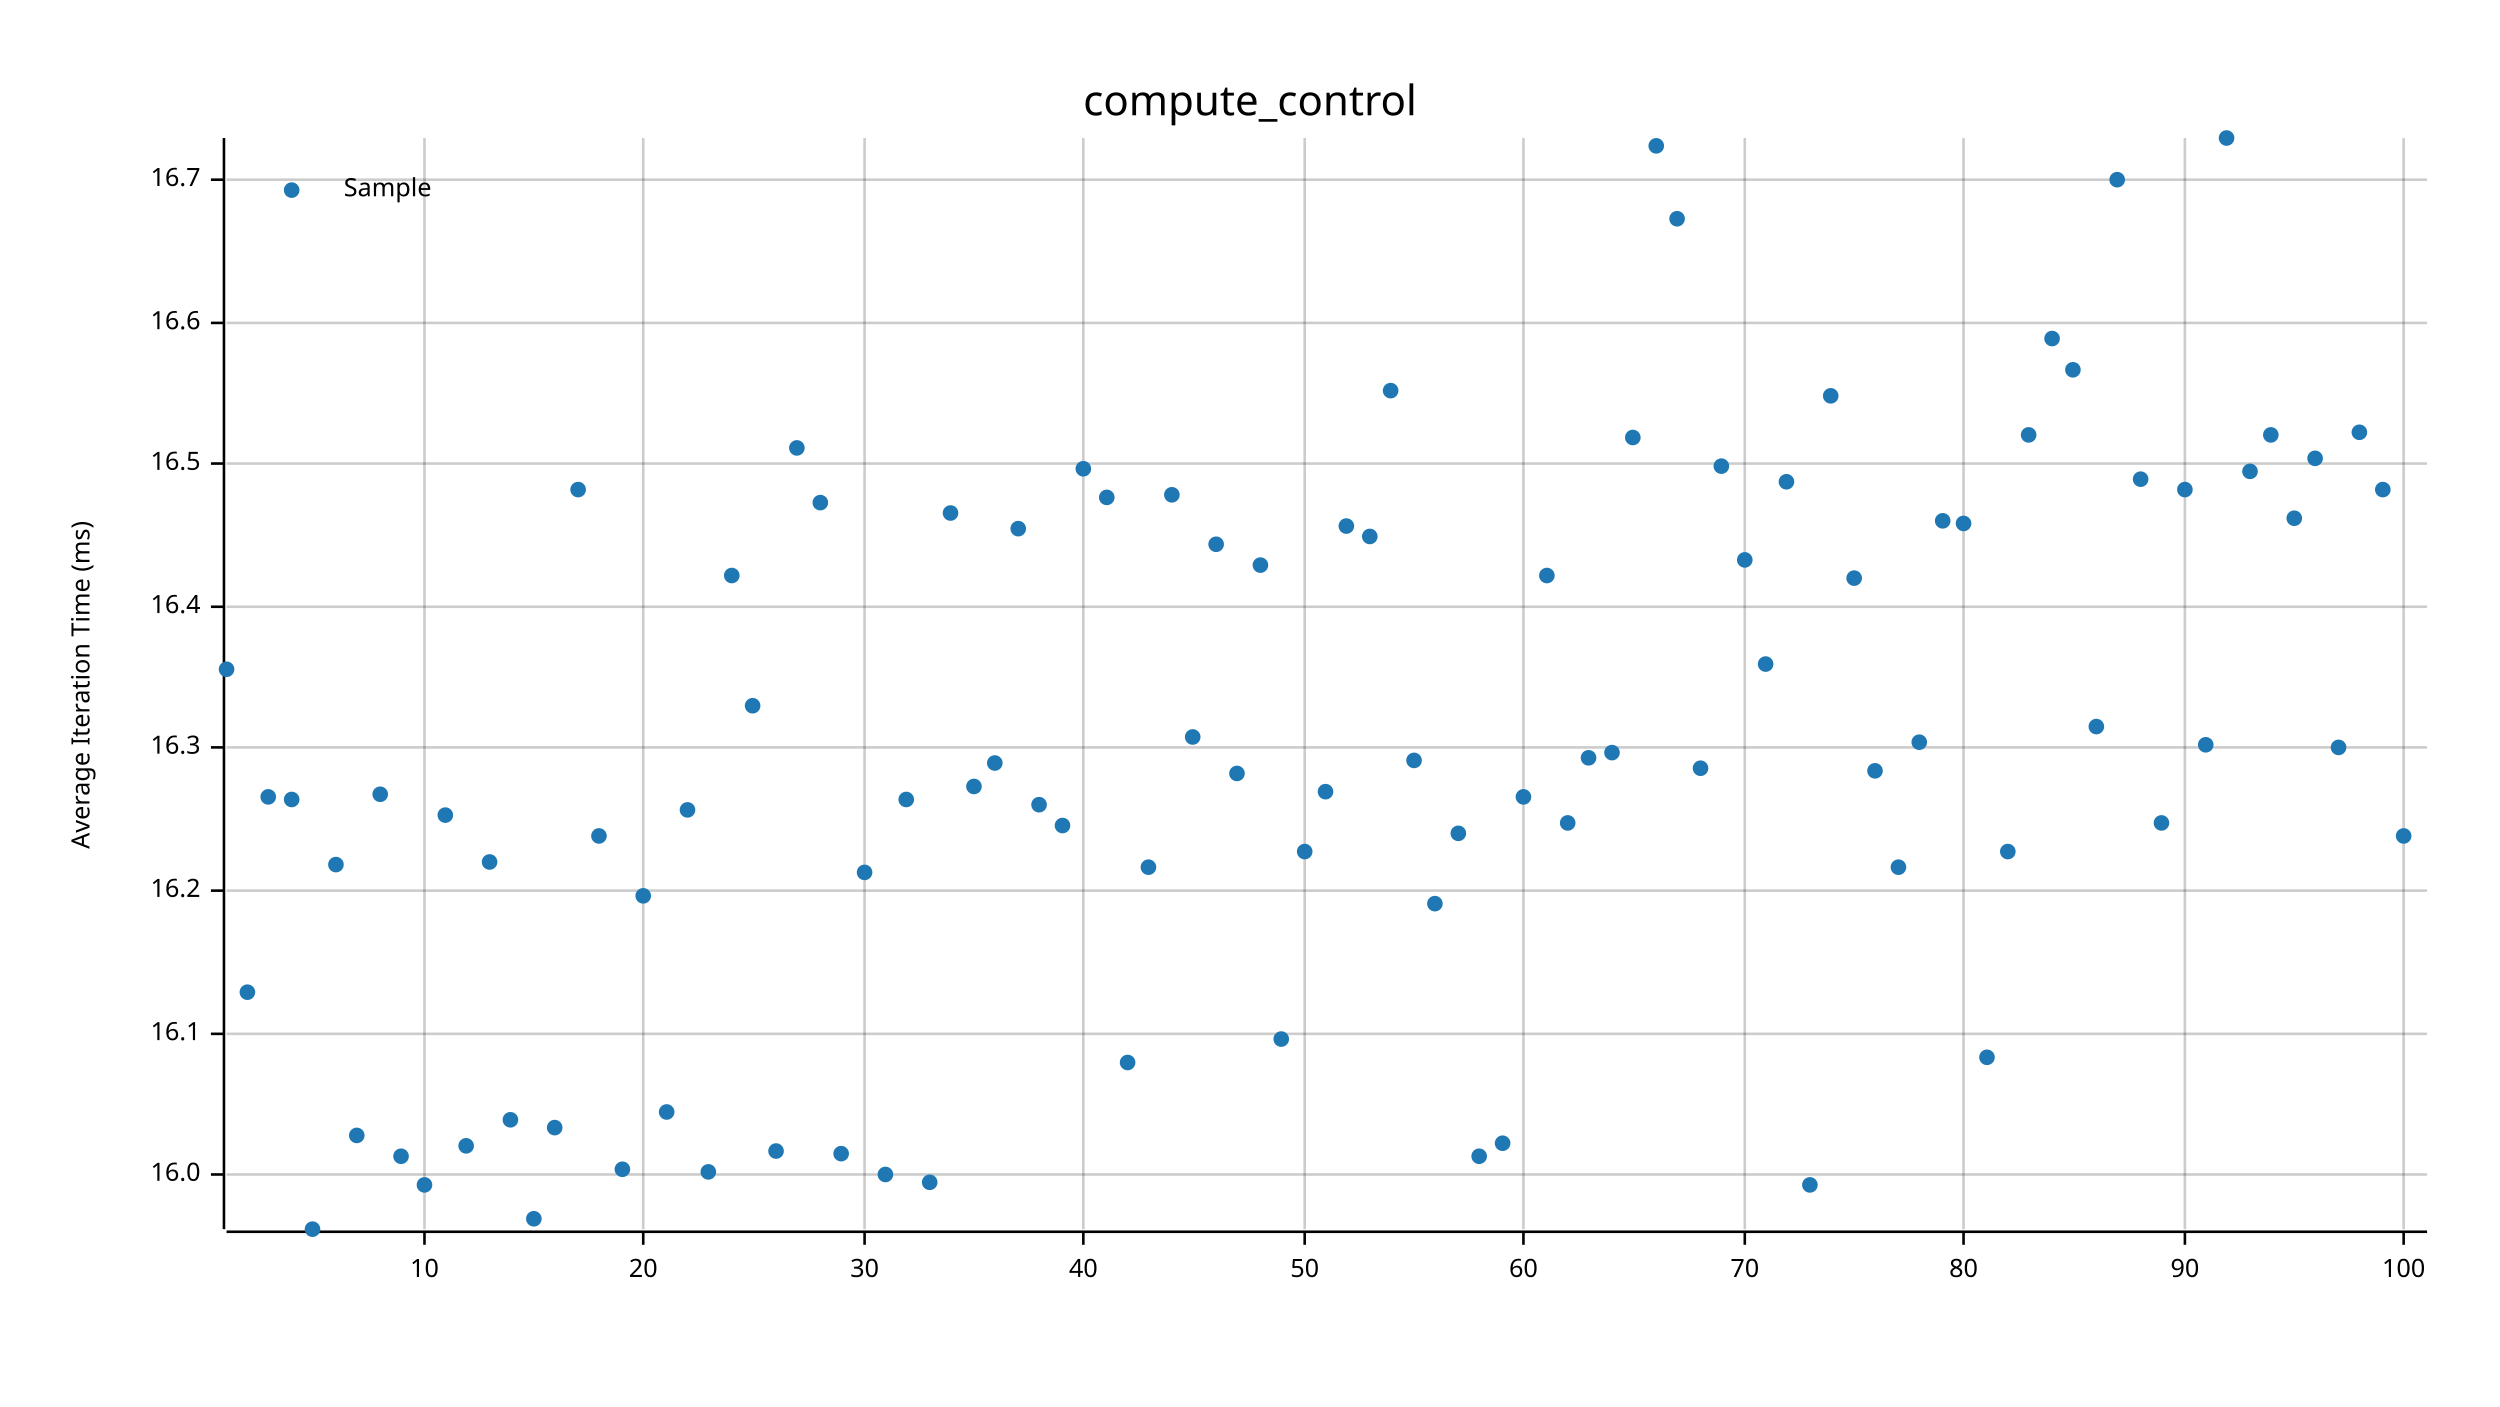
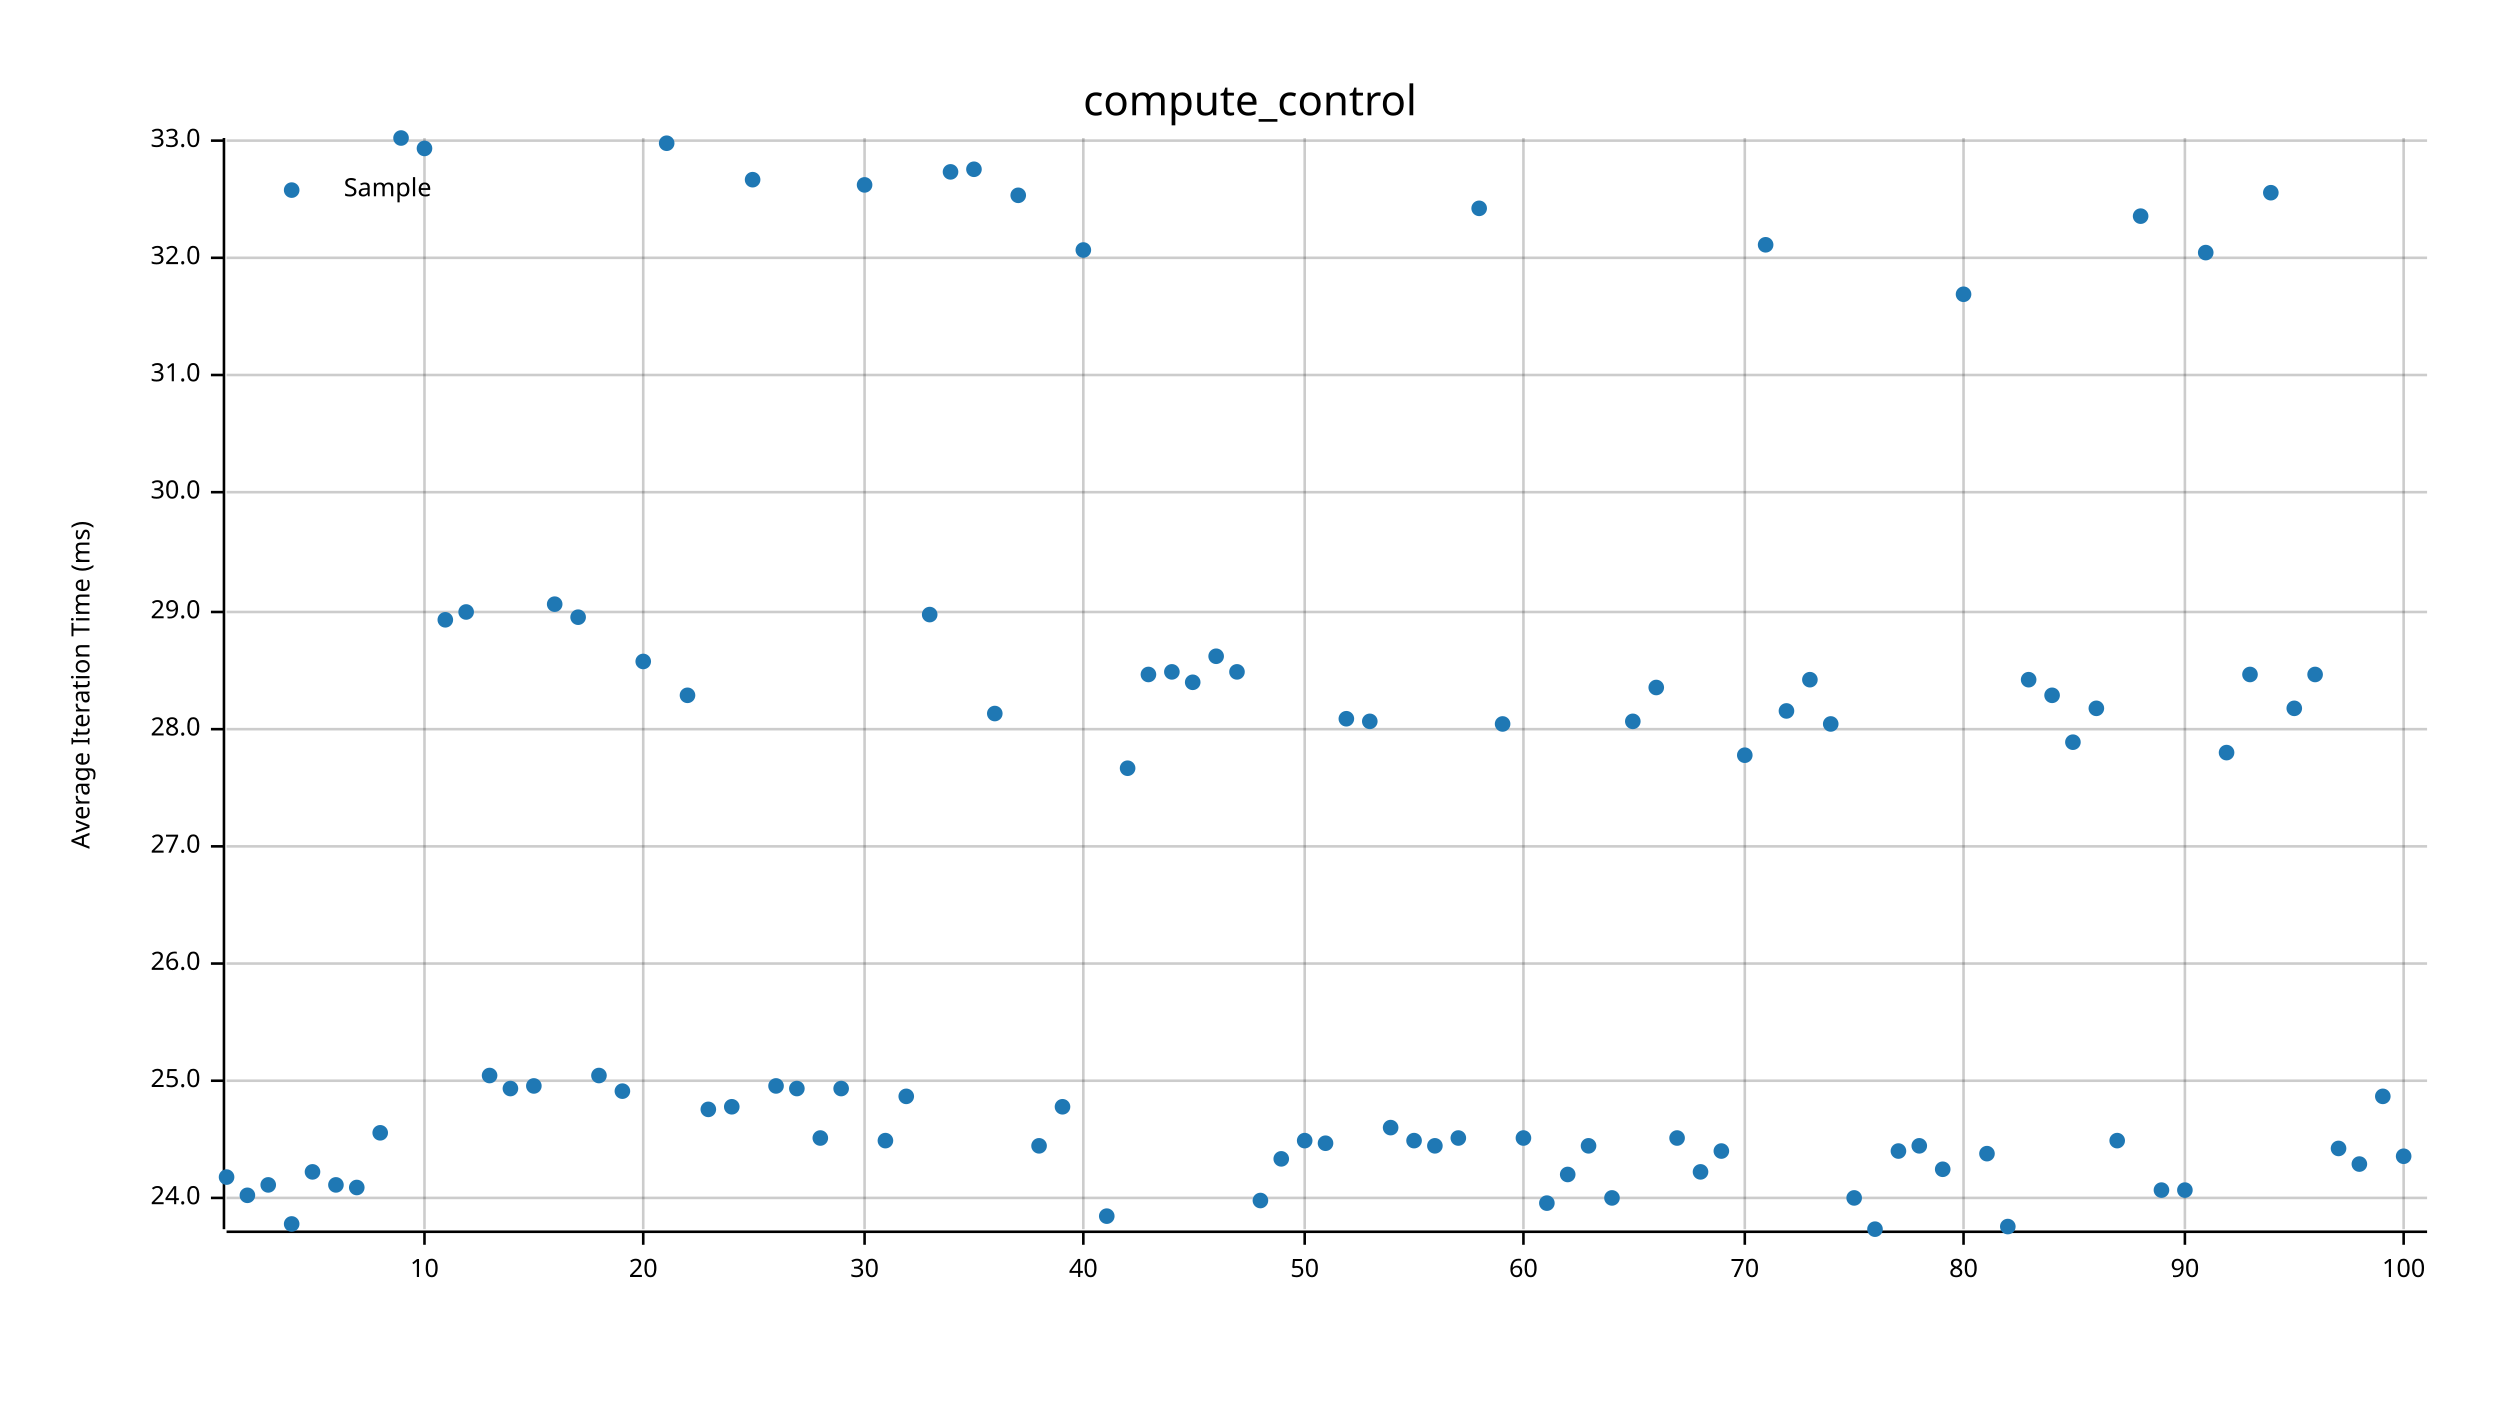
<svg xmlns="http://www.w3.org/2000/svg" width="960" height="540" viewBox="0 0 960 540">
  <text x="480" y="32" dy="0.76em" text-anchor="middle" font-family="sans-serif" font-size="16.129" opacity="1" fill="#000000">
compute_control
</text>
  <text x="27" y="263" dy="0.76em" text-anchor="middle" font-family="sans-serif" font-size="9.677" opacity="1" fill="#000000" transform="rotate(270, 27, 263)">
Average Iteration Time (ms)
</text>
  <line opacity="0.2" stroke="#000000" stroke-width="1" x1="163" y1="472" x2="163" y2="53" />
  <line opacity="0.2" stroke="#000000" stroke-width="1" x1="247" y1="472" x2="247" y2="53" />
  <line opacity="0.2" stroke="#000000" stroke-width="1" x1="332" y1="472" x2="332" y2="53" />
  <line opacity="0.2" stroke="#000000" stroke-width="1" x1="416" y1="472" x2="416" y2="53" />
  <line opacity="0.2" stroke="#000000" stroke-width="1" x1="501" y1="472" x2="501" y2="53" />
  <line opacity="0.2" stroke="#000000" stroke-width="1" x1="585" y1="472" x2="585" y2="53" />
  <line opacity="0.2" stroke="#000000" stroke-width="1" x1="670" y1="472" x2="670" y2="53" />
  <line opacity="0.2" stroke="#000000" stroke-width="1" x1="754" y1="472" x2="754" y2="53" />
  <line opacity="0.2" stroke="#000000" stroke-width="1" x1="839" y1="472" x2="839" y2="53" />
  <line opacity="0.2" stroke="#000000" stroke-width="1" x1="923" y1="472" x2="923" y2="53" />
-   <line opacity="0.2" stroke="#000000" stroke-width="1" x1="87" y1="451" x2="932" y2="451" />
-   <line opacity="0.2" stroke="#000000" stroke-width="1" x1="87" y1="397" x2="932" y2="397" />
-   <line opacity="0.2" stroke="#000000" stroke-width="1" x1="87" y1="342" x2="932" y2="342" />
-   <line opacity="0.2" stroke="#000000" stroke-width="1" x1="87" y1="287" x2="932" y2="287" />
-   <line opacity="0.2" stroke="#000000" stroke-width="1" x1="87" y1="233" x2="932" y2="233" />
-   <line opacity="0.2" stroke="#000000" stroke-width="1" x1="87" y1="178" x2="932" y2="178" />
-   <line opacity="0.2" stroke="#000000" stroke-width="1" x1="87" y1="124" x2="932" y2="124" />
-   <line opacity="0.2" stroke="#000000" stroke-width="1" x1="87" y1="69" x2="932" y2="69" />
+   <line opacity="0.2" stroke="#000000" stroke-width="1" x1="87" y1="460" x2="932" y2="460" />
+   <line opacity="0.2" stroke="#000000" stroke-width="1" x1="87" y1="415" x2="932" y2="415" />
+   <line opacity="0.2" stroke="#000000" stroke-width="1" x1="87" y1="370" x2="932" y2="370" />
+   <line opacity="0.2" stroke="#000000" stroke-width="1" x1="87" y1="325" x2="932" y2="325" />
+   <line opacity="0.2" stroke="#000000" stroke-width="1" x1="87" y1="280" x2="932" y2="280" />
+   <line opacity="0.2" stroke="#000000" stroke-width="1" x1="87" y1="235" x2="932" y2="235" />
+   <line opacity="0.2" stroke="#000000" stroke-width="1" x1="87" y1="189" x2="932" y2="189" />
+   <line opacity="0.2" stroke="#000000" stroke-width="1" x1="87" y1="144" x2="932" y2="144" />
+   <line opacity="0.2" stroke="#000000" stroke-width="1" x1="87" y1="99" x2="932" y2="99" />
+   <line opacity="0.2" stroke="#000000" stroke-width="1" x1="87" y1="54" x2="932" y2="54" />
  <polyline fill="none" opacity="1" stroke="#000000" stroke-width="1" points="86,53 86,472 " />
-   <text x="77" y="451" dy="0.5ex" text-anchor="end" font-family="sans-serif" font-size="9.677" opacity="1" fill="#000000">
- 16.0
- </text>
-   <polyline fill="none" opacity="1" stroke="#000000" stroke-width="1" points="81,451 86,451 " />
-   <text x="77" y="397" dy="0.5ex" text-anchor="end" font-family="sans-serif" font-size="9.677" opacity="1" fill="#000000">
- 16.1
- </text>
-   <polyline fill="none" opacity="1" stroke="#000000" stroke-width="1" points="81,397 86,397 " />
-   <text x="77" y="342" dy="0.5ex" text-anchor="end" font-family="sans-serif" font-size="9.677" opacity="1" fill="#000000">
- 16.2
- </text>
-   <polyline fill="none" opacity="1" stroke="#000000" stroke-width="1" points="81,342 86,342 " />
-   <text x="77" y="287" dy="0.5ex" text-anchor="end" font-family="sans-serif" font-size="9.677" opacity="1" fill="#000000">
- 16.3
- </text>
-   <polyline fill="none" opacity="1" stroke="#000000" stroke-width="1" points="81,287 86,287 " />
-   <text x="77" y="233" dy="0.5ex" text-anchor="end" font-family="sans-serif" font-size="9.677" opacity="1" fill="#000000">
- 16.4
- </text>
-   <polyline fill="none" opacity="1" stroke="#000000" stroke-width="1" points="81,233 86,233 " />
-   <text x="77" y="178" dy="0.5ex" text-anchor="end" font-family="sans-serif" font-size="9.677" opacity="1" fill="#000000">
- 16.5
- </text>
-   <polyline fill="none" opacity="1" stroke="#000000" stroke-width="1" points="81,178 86,178 " />
-   <text x="77" y="124" dy="0.5ex" text-anchor="end" font-family="sans-serif" font-size="9.677" opacity="1" fill="#000000">
- 16.6
- </text>
-   <polyline fill="none" opacity="1" stroke="#000000" stroke-width="1" points="81,124 86,124 " />
-   <text x="77" y="69" dy="0.5ex" text-anchor="end" font-family="sans-serif" font-size="9.677" opacity="1" fill="#000000">
- 16.7
- </text>
-   <polyline fill="none" opacity="1" stroke="#000000" stroke-width="1" points="81,69 86,69 " />
+   <text x="77" y="460" dy="0.5ex" text-anchor="end" font-family="sans-serif" font-size="9.677" opacity="1" fill="#000000">
+ 24.0
+ </text>
+   <polyline fill="none" opacity="1" stroke="#000000" stroke-width="1" points="81,460 86,460 " />
+   <text x="77" y="415" dy="0.5ex" text-anchor="end" font-family="sans-serif" font-size="9.677" opacity="1" fill="#000000">
+ 25.0
+ </text>
+   <polyline fill="none" opacity="1" stroke="#000000" stroke-width="1" points="81,415 86,415 " />
+   <text x="77" y="370" dy="0.5ex" text-anchor="end" font-family="sans-serif" font-size="9.677" opacity="1" fill="#000000">
+ 26.0
+ </text>
+   <polyline fill="none" opacity="1" stroke="#000000" stroke-width="1" points="81,370 86,370 " />
+   <text x="77" y="325" dy="0.5ex" text-anchor="end" font-family="sans-serif" font-size="9.677" opacity="1" fill="#000000">
+ 27.0
+ </text>
+   <polyline fill="none" opacity="1" stroke="#000000" stroke-width="1" points="81,325 86,325 " />
+   <text x="77" y="280" dy="0.5ex" text-anchor="end" font-family="sans-serif" font-size="9.677" opacity="1" fill="#000000">
+ 28.0
+ </text>
+   <polyline fill="none" opacity="1" stroke="#000000" stroke-width="1" points="81,280 86,280 " />
+   <text x="77" y="235" dy="0.5ex" text-anchor="end" font-family="sans-serif" font-size="9.677" opacity="1" fill="#000000">
+ 29.0
+ </text>
+   <polyline fill="none" opacity="1" stroke="#000000" stroke-width="1" points="81,235 86,235 " />
+   <text x="77" y="189" dy="0.5ex" text-anchor="end" font-family="sans-serif" font-size="9.677" opacity="1" fill="#000000">
+ 30.0
+ </text>
+   <polyline fill="none" opacity="1" stroke="#000000" stroke-width="1" points="81,189 86,189 " />
+   <text x="77" y="144" dy="0.5ex" text-anchor="end" font-family="sans-serif" font-size="9.677" opacity="1" fill="#000000">
+ 31.0
+ </text>
+   <polyline fill="none" opacity="1" stroke="#000000" stroke-width="1" points="81,144 86,144 " />
+   <text x="77" y="99" dy="0.5ex" text-anchor="end" font-family="sans-serif" font-size="9.677" opacity="1" fill="#000000">
+ 32.0
+ </text>
+   <polyline fill="none" opacity="1" stroke="#000000" stroke-width="1" points="81,99 86,99 " />
+   <text x="77" y="54" dy="0.5ex" text-anchor="end" font-family="sans-serif" font-size="9.677" opacity="1" fill="#000000">
+ 33.0
+ </text>
+   <polyline fill="none" opacity="1" stroke="#000000" stroke-width="1" points="81,54 86,54 " />
  <polyline fill="none" opacity="1" stroke="#000000" stroke-width="1" points="87,473 932,473 " />
  <text x="163" y="483" dy="0.76em" text-anchor="middle" font-family="sans-serif" font-size="9.677" opacity="1" fill="#000000">
10
</text>
  <polyline fill="none" opacity="1" stroke="#000000" stroke-width="1" points="163,473 163,478 " />
  <text x="247" y="483" dy="0.76em" text-anchor="middle" font-family="sans-serif" font-size="9.677" opacity="1" fill="#000000">
20
</text>
  <polyline fill="none" opacity="1" stroke="#000000" stroke-width="1" points="247,473 247,478 " />
  <text x="332" y="483" dy="0.76em" text-anchor="middle" font-family="sans-serif" font-size="9.677" opacity="1" fill="#000000">
30
</text>
  <polyline fill="none" opacity="1" stroke="#000000" stroke-width="1" points="332,473 332,478 " />
  <text x="416" y="483" dy="0.76em" text-anchor="middle" font-family="sans-serif" font-size="9.677" opacity="1" fill="#000000">
40
</text>
  <polyline fill="none" opacity="1" stroke="#000000" stroke-width="1" points="416,473 416,478 " />
  <text x="501" y="483" dy="0.76em" text-anchor="middle" font-family="sans-serif" font-size="9.677" opacity="1" fill="#000000">
50
</text>
  <polyline fill="none" opacity="1" stroke="#000000" stroke-width="1" points="501,473 501,478 " />
  <text x="585" y="483" dy="0.76em" text-anchor="middle" font-family="sans-serif" font-size="9.677" opacity="1" fill="#000000">
60
</text>
  <polyline fill="none" opacity="1" stroke="#000000" stroke-width="1" points="585,473 585,478 " />
  <text x="670" y="483" dy="0.76em" text-anchor="middle" font-family="sans-serif" font-size="9.677" opacity="1" fill="#000000">
70
</text>
  <polyline fill="none" opacity="1" stroke="#000000" stroke-width="1" points="670,473 670,478 " />
  <text x="754" y="483" dy="0.76em" text-anchor="middle" font-family="sans-serif" font-size="9.677" opacity="1" fill="#000000">
80
</text>
  <polyline fill="none" opacity="1" stroke="#000000" stroke-width="1" points="754,473 754,478 " />
  <text x="839" y="483" dy="0.76em" text-anchor="middle" font-family="sans-serif" font-size="9.677" opacity="1" fill="#000000">
90
</text>
  <polyline fill="none" opacity="1" stroke="#000000" stroke-width="1" points="839,473 839,478 " />
  <text x="923" y="483" dy="0.76em" text-anchor="middle" font-family="sans-serif" font-size="9.677" opacity="1" fill="#000000">
100
</text>
  <polyline fill="none" opacity="1" stroke="#000000" stroke-width="1" points="923,473 923,478 " />
-   <circle cx="87" cy="257" r="3" opacity="1" fill="#1F78B4" stroke="none" stroke-width="1" />
-   <circle cx="95" cy="381" r="3" opacity="1" fill="#1F78B4" stroke="none" stroke-width="1" />
-   <circle cx="103" cy="306" r="3" opacity="1" fill="#1F78B4" stroke="none" stroke-width="1" />
-   <circle cx="112" cy="307" r="3" opacity="1" fill="#1F78B4" stroke="none" stroke-width="1" />
-   <circle cx="120" cy="472" r="3" opacity="1" fill="#1F78B4" stroke="none" stroke-width="1" />
-   <circle cx="129" cy="332" r="3" opacity="1" fill="#1F78B4" stroke="none" stroke-width="1" />
-   <circle cx="137" cy="436" r="3" opacity="1" fill="#1F78B4" stroke="none" stroke-width="1" />
-   <circle cx="146" cy="305" r="3" opacity="1" fill="#1F78B4" stroke="none" stroke-width="1" />
-   <circle cx="154" cy="444" r="3" opacity="1" fill="#1F78B4" stroke="none" stroke-width="1" />
-   <circle cx="163" cy="455" r="3" opacity="1" fill="#1F78B4" stroke="none" stroke-width="1" />
-   <circle cx="171" cy="313" r="3" opacity="1" fill="#1F78B4" stroke="none" stroke-width="1" />
-   <circle cx="179" cy="440" r="3" opacity="1" fill="#1F78B4" stroke="none" stroke-width="1" />
-   <circle cx="188" cy="331" r="3" opacity="1" fill="#1F78B4" stroke="none" stroke-width="1" />
-   <circle cx="196" cy="430" r="3" opacity="1" fill="#1F78B4" stroke="none" stroke-width="1" />
-   <circle cx="205" cy="468" r="3" opacity="1" fill="#1F78B4" stroke="none" stroke-width="1" />
-   <circle cx="213" cy="433" r="3" opacity="1" fill="#1F78B4" stroke="none" stroke-width="1" />
-   <circle cx="222" cy="188" r="3" opacity="1" fill="#1F78B4" stroke="none" stroke-width="1" />
-   <circle cx="230" cy="321" r="3" opacity="1" fill="#1F78B4" stroke="none" stroke-width="1" />
-   <circle cx="239" cy="449" r="3" opacity="1" fill="#1F78B4" stroke="none" stroke-width="1" />
-   <circle cx="247" cy="344" r="3" opacity="1" fill="#1F78B4" stroke="none" stroke-width="1" />
-   <circle cx="256" cy="427" r="3" opacity="1" fill="#1F78B4" stroke="none" stroke-width="1" />
-   <circle cx="264" cy="311" r="3" opacity="1" fill="#1F78B4" stroke="none" stroke-width="1" />
-   <circle cx="272" cy="450" r="3" opacity="1" fill="#1F78B4" stroke="none" stroke-width="1" />
-   <circle cx="281" cy="221" r="3" opacity="1" fill="#1F78B4" stroke="none" stroke-width="1" />
-   <circle cx="289" cy="271" r="3" opacity="1" fill="#1F78B4" stroke="none" stroke-width="1" />
-   <circle cx="298" cy="442" r="3" opacity="1" fill="#1F78B4" stroke="none" stroke-width="1" />
-   <circle cx="306" cy="172" r="3" opacity="1" fill="#1F78B4" stroke="none" stroke-width="1" />
-   <circle cx="315" cy="193" r="3" opacity="1" fill="#1F78B4" stroke="none" stroke-width="1" />
-   <circle cx="323" cy="443" r="3" opacity="1" fill="#1F78B4" stroke="none" stroke-width="1" />
-   <circle cx="332" cy="335" r="3" opacity="1" fill="#1F78B4" stroke="none" stroke-width="1" />
-   <circle cx="340" cy="451" r="3" opacity="1" fill="#1F78B4" stroke="none" stroke-width="1" />
-   <circle cx="348" cy="307" r="3" opacity="1" fill="#1F78B4" stroke="none" stroke-width="1" />
-   <circle cx="357" cy="454" r="3" opacity="1" fill="#1F78B4" stroke="none" stroke-width="1" />
-   <circle cx="365" cy="197" r="3" opacity="1" fill="#1F78B4" stroke="none" stroke-width="1" />
-   <circle cx="374" cy="302" r="3" opacity="1" fill="#1F78B4" stroke="none" stroke-width="1" />
-   <circle cx="382" cy="293" r="3" opacity="1" fill="#1F78B4" stroke="none" stroke-width="1" />
-   <circle cx="391" cy="203" r="3" opacity="1" fill="#1F78B4" stroke="none" stroke-width="1" />
-   <circle cx="399" cy="309" r="3" opacity="1" fill="#1F78B4" stroke="none" stroke-width="1" />
-   <circle cx="408" cy="317" r="3" opacity="1" fill="#1F78B4" stroke="none" stroke-width="1" />
-   <circle cx="416" cy="180" r="3" opacity="1" fill="#1F78B4" stroke="none" stroke-width="1" />
-   <circle cx="425" cy="191" r="3" opacity="1" fill="#1F78B4" stroke="none" stroke-width="1" />
-   <circle cx="433" cy="408" r="3" opacity="1" fill="#1F78B4" stroke="none" stroke-width="1" />
-   <circle cx="441" cy="333" r="3" opacity="1" fill="#1F78B4" stroke="none" stroke-width="1" />
-   <circle cx="450" cy="190" r="3" opacity="1" fill="#1F78B4" stroke="none" stroke-width="1" />
-   <circle cx="458" cy="283" r="3" opacity="1" fill="#1F78B4" stroke="none" stroke-width="1" />
-   <circle cx="467" cy="209" r="3" opacity="1" fill="#1F78B4" stroke="none" stroke-width="1" />
-   <circle cx="475" cy="297" r="3" opacity="1" fill="#1F78B4" stroke="none" stroke-width="1" />
-   <circle cx="484" cy="217" r="3" opacity="1" fill="#1F78B4" stroke="none" stroke-width="1" />
-   <circle cx="492" cy="399" r="3" opacity="1" fill="#1F78B4" stroke="none" stroke-width="1" />
-   <circle cx="501" cy="327" r="3" opacity="1" fill="#1F78B4" stroke="none" stroke-width="1" />
-   <circle cx="509" cy="304" r="3" opacity="1" fill="#1F78B4" stroke="none" stroke-width="1" />
-   <circle cx="517" cy="202" r="3" opacity="1" fill="#1F78B4" stroke="none" stroke-width="1" />
-   <circle cx="526" cy="206" r="3" opacity="1" fill="#1F78B4" stroke="none" stroke-width="1" />
-   <circle cx="534" cy="150" r="3" opacity="1" fill="#1F78B4" stroke="none" stroke-width="1" />
-   <circle cx="543" cy="292" r="3" opacity="1" fill="#1F78B4" stroke="none" stroke-width="1" />
-   <circle cx="551" cy="347" r="3" opacity="1" fill="#1F78B4" stroke="none" stroke-width="1" />
-   <circle cx="560" cy="320" r="3" opacity="1" fill="#1F78B4" stroke="none" stroke-width="1" />
-   <circle cx="568" cy="444" r="3" opacity="1" fill="#1F78B4" stroke="none" stroke-width="1" />
-   <circle cx="577" cy="439" r="3" opacity="1" fill="#1F78B4" stroke="none" stroke-width="1" />
-   <circle cx="585" cy="306" r="3" opacity="1" fill="#1F78B4" stroke="none" stroke-width="1" />
-   <circle cx="594" cy="221" r="3" opacity="1" fill="#1F78B4" stroke="none" stroke-width="1" />
-   <circle cx="602" cy="316" r="3" opacity="1" fill="#1F78B4" stroke="none" stroke-width="1" />
-   <circle cx="610" cy="291" r="3" opacity="1" fill="#1F78B4" stroke="none" stroke-width="1" />
-   <circle cx="619" cy="289" r="3" opacity="1" fill="#1F78B4" stroke="none" stroke-width="1" />
-   <circle cx="627" cy="168" r="3" opacity="1" fill="#1F78B4" stroke="none" stroke-width="1" />
-   <circle cx="636" cy="56" r="3" opacity="1" fill="#1F78B4" stroke="none" stroke-width="1" />
-   <circle cx="644" cy="84" r="3" opacity="1" fill="#1F78B4" stroke="none" stroke-width="1" />
-   <circle cx="653" cy="295" r="3" opacity="1" fill="#1F78B4" stroke="none" stroke-width="1" />
-   <circle cx="661" cy="179" r="3" opacity="1" fill="#1F78B4" stroke="none" stroke-width="1" />
-   <circle cx="670" cy="215" r="3" opacity="1" fill="#1F78B4" stroke="none" stroke-width="1" />
-   <circle cx="678" cy="255" r="3" opacity="1" fill="#1F78B4" stroke="none" stroke-width="1" />
-   <circle cx="686" cy="185" r="3" opacity="1" fill="#1F78B4" stroke="none" stroke-width="1" />
-   <circle cx="695" cy="455" r="3" opacity="1" fill="#1F78B4" stroke="none" stroke-width="1" />
-   <circle cx="703" cy="152" r="3" opacity="1" fill="#1F78B4" stroke="none" stroke-width="1" />
-   <circle cx="712" cy="222" r="3" opacity="1" fill="#1F78B4" stroke="none" stroke-width="1" />
-   <circle cx="720" cy="296" r="3" opacity="1" fill="#1F78B4" stroke="none" stroke-width="1" />
-   <circle cx="729" cy="333" r="3" opacity="1" fill="#1F78B4" stroke="none" stroke-width="1" />
-   <circle cx="737" cy="285" r="3" opacity="1" fill="#1F78B4" stroke="none" stroke-width="1" />
-   <circle cx="746" cy="200" r="3" opacity="1" fill="#1F78B4" stroke="none" stroke-width="1" />
-   <circle cx="754" cy="201" r="3" opacity="1" fill="#1F78B4" stroke="none" stroke-width="1" />
-   <circle cx="763" cy="406" r="3" opacity="1" fill="#1F78B4" stroke="none" stroke-width="1" />
-   <circle cx="771" cy="327" r="3" opacity="1" fill="#1F78B4" stroke="none" stroke-width="1" />
-   <circle cx="779" cy="167" r="3" opacity="1" fill="#1F78B4" stroke="none" stroke-width="1" />
-   <circle cx="788" cy="130" r="3" opacity="1" fill="#1F78B4" stroke="none" stroke-width="1" />
-   <circle cx="796" cy="142" r="3" opacity="1" fill="#1F78B4" stroke="none" stroke-width="1" />
-   <circle cx="805" cy="279" r="3" opacity="1" fill="#1F78B4" stroke="none" stroke-width="1" />
-   <circle cx="813" cy="69" r="3" opacity="1" fill="#1F78B4" stroke="none" stroke-width="1" />
-   <circle cx="822" cy="184" r="3" opacity="1" fill="#1F78B4" stroke="none" stroke-width="1" />
-   <circle cx="830" cy="316" r="3" opacity="1" fill="#1F78B4" stroke="none" stroke-width="1" />
-   <circle cx="839" cy="188" r="3" opacity="1" fill="#1F78B4" stroke="none" stroke-width="1" />
-   <circle cx="847" cy="286" r="3" opacity="1" fill="#1F78B4" stroke="none" stroke-width="1" />
-   <circle cx="855" cy="53" r="3" opacity="1" fill="#1F78B4" stroke="none" stroke-width="1" />
-   <circle cx="864" cy="181" r="3" opacity="1" fill="#1F78B4" stroke="none" stroke-width="1" />
-   <circle cx="872" cy="167" r="3" opacity="1" fill="#1F78B4" stroke="none" stroke-width="1" />
-   <circle cx="881" cy="199" r="3" opacity="1" fill="#1F78B4" stroke="none" stroke-width="1" />
-   <circle cx="889" cy="176" r="3" opacity="1" fill="#1F78B4" stroke="none" stroke-width="1" />
-   <circle cx="898" cy="287" r="3" opacity="1" fill="#1F78B4" stroke="none" stroke-width="1" />
-   <circle cx="906" cy="166" r="3" opacity="1" fill="#1F78B4" stroke="none" stroke-width="1" />
-   <circle cx="915" cy="188" r="3" opacity="1" fill="#1F78B4" stroke="none" stroke-width="1" />
-   <circle cx="923" cy="321" r="3" opacity="1" fill="#1F78B4" stroke="none" stroke-width="1" />
+   <circle cx="87" cy="452" r="3" opacity="1" fill="#1F78B4" stroke="none" stroke-width="1" />
+   <circle cx="95" cy="459" r="3" opacity="1" fill="#1F78B4" stroke="none" stroke-width="1" />
+   <circle cx="103" cy="455" r="3" opacity="1" fill="#1F78B4" stroke="none" stroke-width="1" />
+   <circle cx="112" cy="470" r="3" opacity="1" fill="#1F78B4" stroke="none" stroke-width="1" />
+   <circle cx="120" cy="450" r="3" opacity="1" fill="#1F78B4" stroke="none" stroke-width="1" />
+   <circle cx="129" cy="455" r="3" opacity="1" fill="#1F78B4" stroke="none" stroke-width="1" />
+   <circle cx="137" cy="456" r="3" opacity="1" fill="#1F78B4" stroke="none" stroke-width="1" />
+   <circle cx="146" cy="435" r="3" opacity="1" fill="#1F78B4" stroke="none" stroke-width="1" />
+   <circle cx="154" cy="53" r="3" opacity="1" fill="#1F78B4" stroke="none" stroke-width="1" />
+   <circle cx="163" cy="57" r="3" opacity="1" fill="#1F78B4" stroke="none" stroke-width="1" />
+   <circle cx="171" cy="238" r="3" opacity="1" fill="#1F78B4" stroke="none" stroke-width="1" />
+   <circle cx="179" cy="235" r="3" opacity="1" fill="#1F78B4" stroke="none" stroke-width="1" />
+   <circle cx="188" cy="413" r="3" opacity="1" fill="#1F78B4" stroke="none" stroke-width="1" />
+   <circle cx="196" cy="418" r="3" opacity="1" fill="#1F78B4" stroke="none" stroke-width="1" />
+   <circle cx="205" cy="417" r="3" opacity="1" fill="#1F78B4" stroke="none" stroke-width="1" />
+   <circle cx="213" cy="232" r="3" opacity="1" fill="#1F78B4" stroke="none" stroke-width="1" />
+   <circle cx="222" cy="237" r="3" opacity="1" fill="#1F78B4" stroke="none" stroke-width="1" />
+   <circle cx="230" cy="413" r="3" opacity="1" fill="#1F78B4" stroke="none" stroke-width="1" />
+   <circle cx="239" cy="419" r="3" opacity="1" fill="#1F78B4" stroke="none" stroke-width="1" />
+   <circle cx="247" cy="254" r="3" opacity="1" fill="#1F78B4" stroke="none" stroke-width="1" />
+   <circle cx="256" cy="55" r="3" opacity="1" fill="#1F78B4" stroke="none" stroke-width="1" />
+   <circle cx="264" cy="267" r="3" opacity="1" fill="#1F78B4" stroke="none" stroke-width="1" />
+   <circle cx="272" cy="426" r="3" opacity="1" fill="#1F78B4" stroke="none" stroke-width="1" />
+   <circle cx="281" cy="425" r="3" opacity="1" fill="#1F78B4" stroke="none" stroke-width="1" />
+   <circle cx="289" cy="69" r="3" opacity="1" fill="#1F78B4" stroke="none" stroke-width="1" />
+   <circle cx="298" cy="417" r="3" opacity="1" fill="#1F78B4" stroke="none" stroke-width="1" />
+   <circle cx="306" cy="418" r="3" opacity="1" fill="#1F78B4" stroke="none" stroke-width="1" />
+   <circle cx="315" cy="437" r="3" opacity="1" fill="#1F78B4" stroke="none" stroke-width="1" />
+   <circle cx="323" cy="418" r="3" opacity="1" fill="#1F78B4" stroke="none" stroke-width="1" />
+   <circle cx="332" cy="71" r="3" opacity="1" fill="#1F78B4" stroke="none" stroke-width="1" />
+   <circle cx="340" cy="438" r="3" opacity="1" fill="#1F78B4" stroke="none" stroke-width="1" />
+   <circle cx="348" cy="421" r="3" opacity="1" fill="#1F78B4" stroke="none" stroke-width="1" />
+   <circle cx="357" cy="236" r="3" opacity="1" fill="#1F78B4" stroke="none" stroke-width="1" />
+   <circle cx="365" cy="66" r="3" opacity="1" fill="#1F78B4" stroke="none" stroke-width="1" />
+   <circle cx="374" cy="65" r="3" opacity="1" fill="#1F78B4" stroke="none" stroke-width="1" />
+   <circle cx="382" cy="274" r="3" opacity="1" fill="#1F78B4" stroke="none" stroke-width="1" />
+   <circle cx="391" cy="75" r="3" opacity="1" fill="#1F78B4" stroke="none" stroke-width="1" />
+   <circle cx="399" cy="440" r="3" opacity="1" fill="#1F78B4" stroke="none" stroke-width="1" />
+   <circle cx="408" cy="425" r="3" opacity="1" fill="#1F78B4" stroke="none" stroke-width="1" />
+   <circle cx="416" cy="96" r="3" opacity="1" fill="#1F78B4" stroke="none" stroke-width="1" />
+   <circle cx="425" cy="467" r="3" opacity="1" fill="#1F78B4" stroke="none" stroke-width="1" />
+   <circle cx="433" cy="295" r="3" opacity="1" fill="#1F78B4" stroke="none" stroke-width="1" />
+   <circle cx="441" cy="259" r="3" opacity="1" fill="#1F78B4" stroke="none" stroke-width="1" />
+   <circle cx="450" cy="258" r="3" opacity="1" fill="#1F78B4" stroke="none" stroke-width="1" />
+   <circle cx="458" cy="262" r="3" opacity="1" fill="#1F78B4" stroke="none" stroke-width="1" />
+   <circle cx="467" cy="252" r="3" opacity="1" fill="#1F78B4" stroke="none" stroke-width="1" />
+   <circle cx="475" cy="258" r="3" opacity="1" fill="#1F78B4" stroke="none" stroke-width="1" />
+   <circle cx="484" cy="461" r="3" opacity="1" fill="#1F78B4" stroke="none" stroke-width="1" />
+   <circle cx="492" cy="445" r="3" opacity="1" fill="#1F78B4" stroke="none" stroke-width="1" />
+   <circle cx="501" cy="438" r="3" opacity="1" fill="#1F78B4" stroke="none" stroke-width="1" />
+   <circle cx="509" cy="439" r="3" opacity="1" fill="#1F78B4" stroke="none" stroke-width="1" />
+   <circle cx="517" cy="276" r="3" opacity="1" fill="#1F78B4" stroke="none" stroke-width="1" />
+   <circle cx="526" cy="277" r="3" opacity="1" fill="#1F78B4" stroke="none" stroke-width="1" />
+   <circle cx="534" cy="433" r="3" opacity="1" fill="#1F78B4" stroke="none" stroke-width="1" />
+   <circle cx="543" cy="438" r="3" opacity="1" fill="#1F78B4" stroke="none" stroke-width="1" />
+   <circle cx="551" cy="440" r="3" opacity="1" fill="#1F78B4" stroke="none" stroke-width="1" />
+   <circle cx="560" cy="437" r="3" opacity="1" fill="#1F78B4" stroke="none" stroke-width="1" />
+   <circle cx="568" cy="80" r="3" opacity="1" fill="#1F78B4" stroke="none" stroke-width="1" />
+   <circle cx="577" cy="278" r="3" opacity="1" fill="#1F78B4" stroke="none" stroke-width="1" />
+   <circle cx="585" cy="437" r="3" opacity="1" fill="#1F78B4" stroke="none" stroke-width="1" />
+   <circle cx="594" cy="462" r="3" opacity="1" fill="#1F78B4" stroke="none" stroke-width="1" />
+   <circle cx="602" cy="451" r="3" opacity="1" fill="#1F78B4" stroke="none" stroke-width="1" />
+   <circle cx="610" cy="440" r="3" opacity="1" fill="#1F78B4" stroke="none" stroke-width="1" />
+   <circle cx="619" cy="460" r="3" opacity="1" fill="#1F78B4" stroke="none" stroke-width="1" />
+   <circle cx="627" cy="277" r="3" opacity="1" fill="#1F78B4" stroke="none" stroke-width="1" />
+   <circle cx="636" cy="264" r="3" opacity="1" fill="#1F78B4" stroke="none" stroke-width="1" />
+   <circle cx="644" cy="437" r="3" opacity="1" fill="#1F78B4" stroke="none" stroke-width="1" />
+   <circle cx="653" cy="450" r="3" opacity="1" fill="#1F78B4" stroke="none" stroke-width="1" />
+   <circle cx="661" cy="442" r="3" opacity="1" fill="#1F78B4" stroke="none" stroke-width="1" />
+   <circle cx="670" cy="290" r="3" opacity="1" fill="#1F78B4" stroke="none" stroke-width="1" />
+   <circle cx="678" cy="94" r="3" opacity="1" fill="#1F78B4" stroke="none" stroke-width="1" />
+   <circle cx="686" cy="273" r="3" opacity="1" fill="#1F78B4" stroke="none" stroke-width="1" />
+   <circle cx="695" cy="261" r="3" opacity="1" fill="#1F78B4" stroke="none" stroke-width="1" />
+   <circle cx="703" cy="278" r="3" opacity="1" fill="#1F78B4" stroke="none" stroke-width="1" />
+   <circle cx="712" cy="460" r="3" opacity="1" fill="#1F78B4" stroke="none" stroke-width="1" />
+   <circle cx="720" cy="472" r="3" opacity="1" fill="#1F78B4" stroke="none" stroke-width="1" />
+   <circle cx="729" cy="442" r="3" opacity="1" fill="#1F78B4" stroke="none" stroke-width="1" />
+   <circle cx="737" cy="440" r="3" opacity="1" fill="#1F78B4" stroke="none" stroke-width="1" />
+   <circle cx="746" cy="449" r="3" opacity="1" fill="#1F78B4" stroke="none" stroke-width="1" />
+   <circle cx="754" cy="113" r="3" opacity="1" fill="#1F78B4" stroke="none" stroke-width="1" />
+   <circle cx="763" cy="443" r="3" opacity="1" fill="#1F78B4" stroke="none" stroke-width="1" />
+   <circle cx="771" cy="471" r="3" opacity="1" fill="#1F78B4" stroke="none" stroke-width="1" />
+   <circle cx="779" cy="261" r="3" opacity="1" fill="#1F78B4" stroke="none" stroke-width="1" />
+   <circle cx="788" cy="267" r="3" opacity="1" fill="#1F78B4" stroke="none" stroke-width="1" />
+   <circle cx="796" cy="285" r="3" opacity="1" fill="#1F78B4" stroke="none" stroke-width="1" />
+   <circle cx="805" cy="272" r="3" opacity="1" fill="#1F78B4" stroke="none" stroke-width="1" />
+   <circle cx="813" cy="438" r="3" opacity="1" fill="#1F78B4" stroke="none" stroke-width="1" />
+   <circle cx="822" cy="83" r="3" opacity="1" fill="#1F78B4" stroke="none" stroke-width="1" />
+   <circle cx="830" cy="457" r="3" opacity="1" fill="#1F78B4" stroke="none" stroke-width="1" />
+   <circle cx="839" cy="457" r="3" opacity="1" fill="#1F78B4" stroke="none" stroke-width="1" />
+   <circle cx="847" cy="97" r="3" opacity="1" fill="#1F78B4" stroke="none" stroke-width="1" />
+   <circle cx="855" cy="289" r="3" opacity="1" fill="#1F78B4" stroke="none" stroke-width="1" />
+   <circle cx="864" cy="259" r="3" opacity="1" fill="#1F78B4" stroke="none" stroke-width="1" />
+   <circle cx="872" cy="74" r="3" opacity="1" fill="#1F78B4" stroke="none" stroke-width="1" />
+   <circle cx="881" cy="272" r="3" opacity="1" fill="#1F78B4" stroke="none" stroke-width="1" />
+   <circle cx="889" cy="259" r="3" opacity="1" fill="#1F78B4" stroke="none" stroke-width="1" />
+   <circle cx="898" cy="441" r="3" opacity="1" fill="#1F78B4" stroke="none" stroke-width="1" />
+   <circle cx="906" cy="447" r="3" opacity="1" fill="#1F78B4" stroke="none" stroke-width="1" />
+   <circle cx="915" cy="421" r="3" opacity="1" fill="#1F78B4" stroke="none" stroke-width="1" />
+   <circle cx="923" cy="444" r="3" opacity="1" fill="#1F78B4" stroke="none" stroke-width="1" />
  <text x="132" y="68" dy="0.76em" text-anchor="start" font-family="sans-serif" font-size="9.677" opacity="1" fill="#000000">
Sample
</text>
  <circle cx="112" cy="73" r="3" opacity="1" fill="#1F78B4" stroke="none" stroke-width="1" />
</svg>
